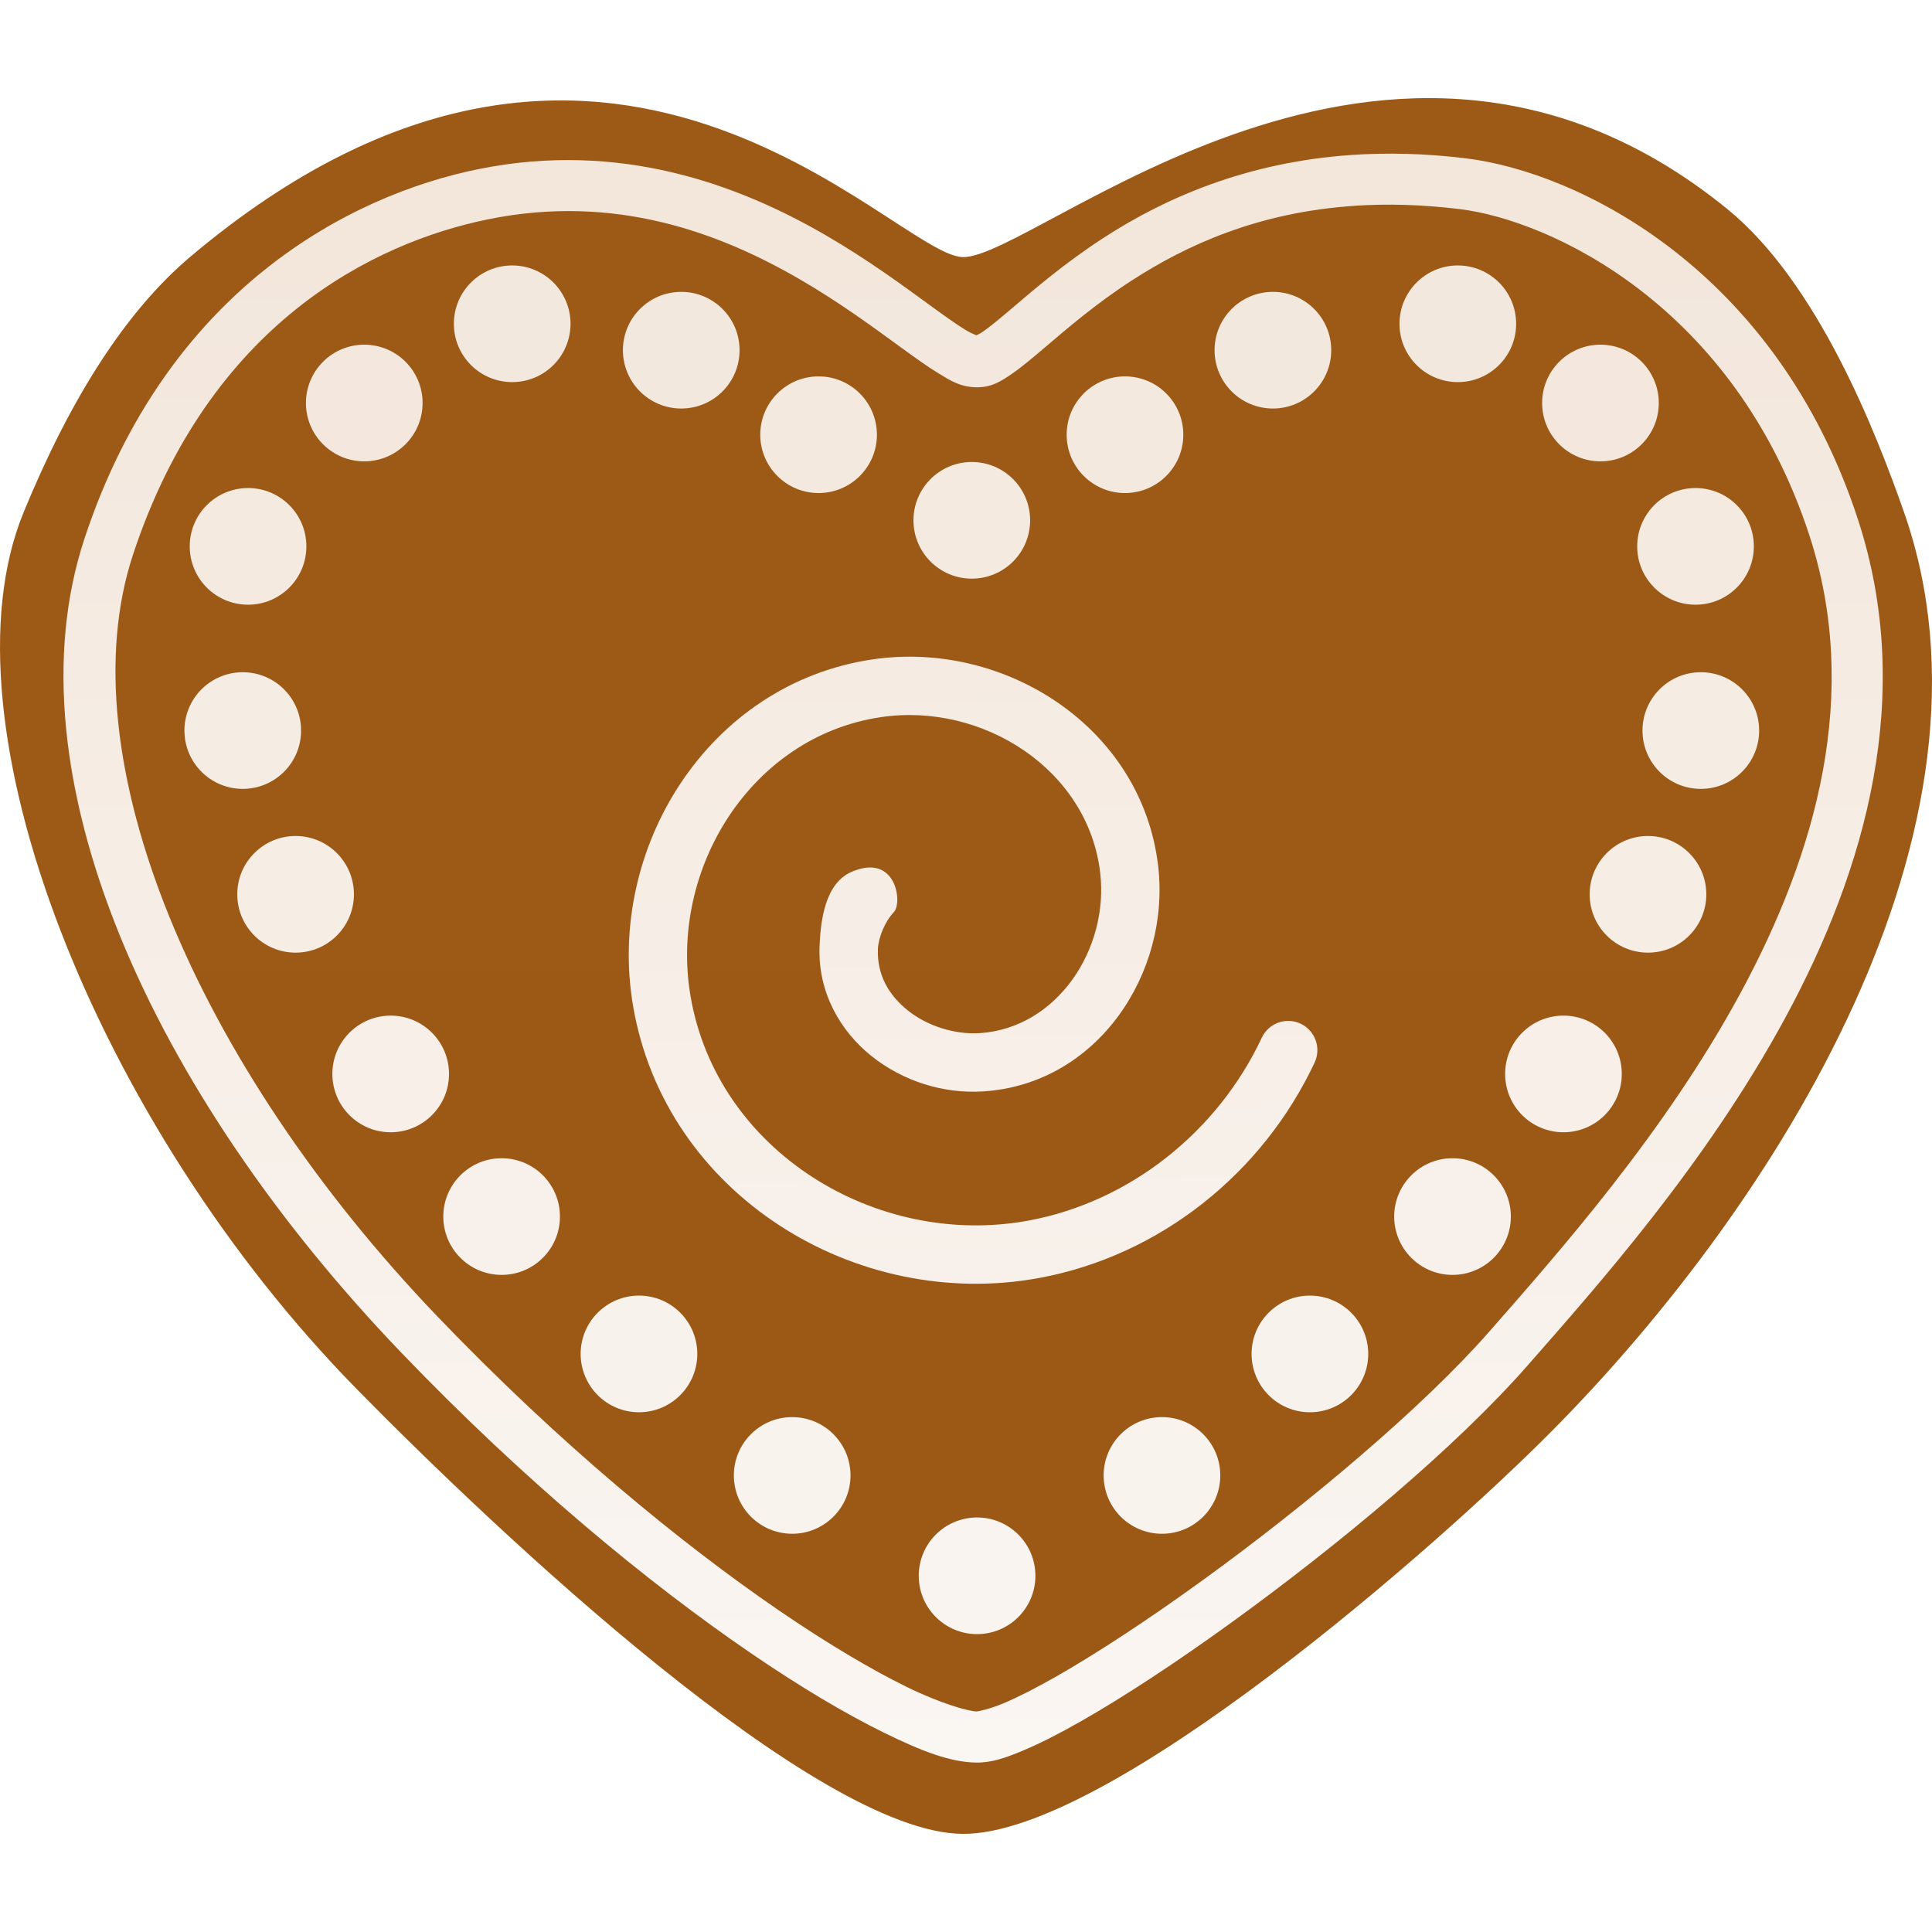
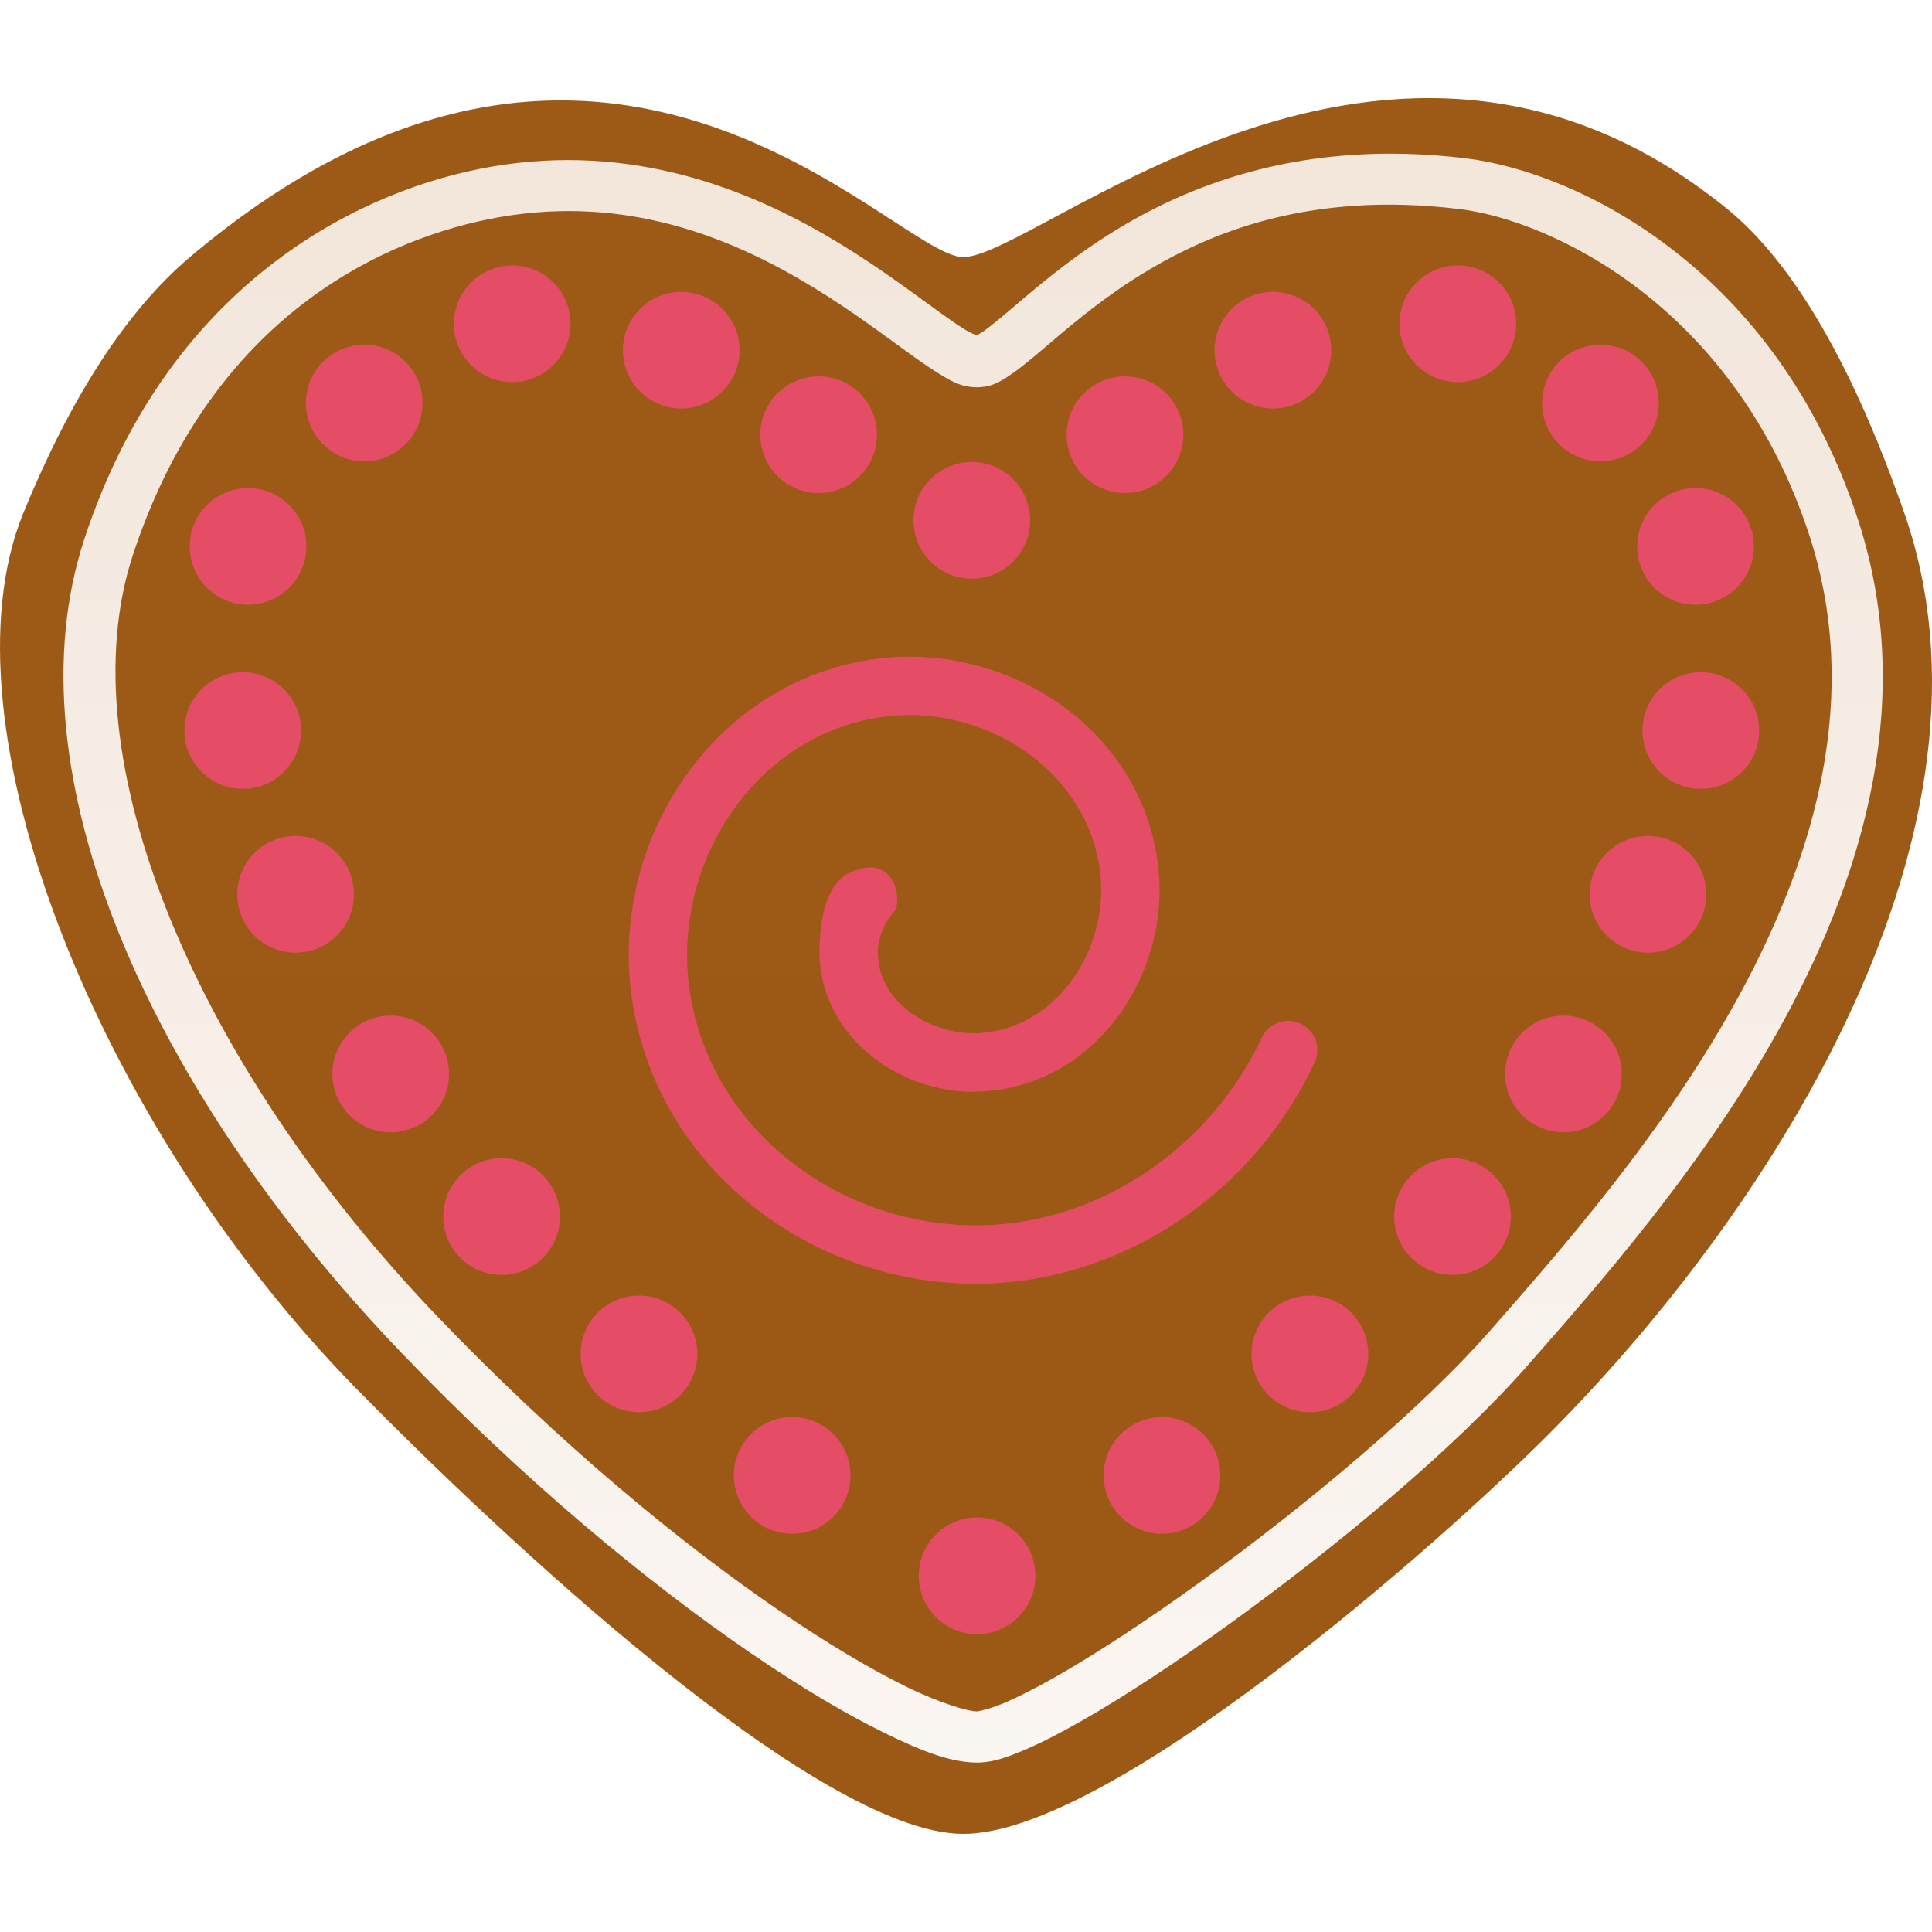
<svg xmlns="http://www.w3.org/2000/svg" xmlns:xlink="http://www.w3.org/1999/xlink" height="100mm" viewBox="0 0 100 100" width="100mm" version="1.1" id="svg1" xml:space="preserve">
  <defs id="defs1">
-     <linearGradient id="linearGradient1">
-       <stop style="stop-color:#f8f1eb;stop-opacity:1;" offset="0" id="stop2" />
-       <stop style="stop-color:#f5ebe2;stop-opacity:1;" offset="1" id="stop1" />
-     </linearGradient>
    <linearGradient id="linearGradient19">
      <stop style="stop-color:#f2e5d9;stop-opacity:1;" offset="0" id="stop19" />
      <stop style="stop-color:#fbf7f4;stop-opacity:1;" offset="1" id="stop20" />
    </linearGradient>
    <linearGradient id="linearGradient17">
      <stop style="stop-color:#9d5a16;stop-opacity:1;" offset="0" id="stop17" />
      <stop style="stop-color:#9c5916;stop-opacity:1;" offset="1" id="stop18" />
    </linearGradient>
    <linearGradient xlink:href="#linearGradient17" id="linearGradient18" x1="49.244" y1="18.683" x2="49.244" y2="85.534" gradientUnits="userSpaceOnUse" gradientTransform="matrix(1.509613,0,0,1.509613,-24.16138,-28.38133)" />
    <linearGradient xlink:href="#linearGradient19" id="linearGradient20" x1="49.369" y1="20.337" x2="49.369" y2="82.965" gradientUnits="userSpaceOnUse" gradientTransform="matrix(1.509613,0,0,1.509613,-24.16138,-28.38133)" />
-     <linearGradient xlink:href="#linearGradient1" id="linearGradient2" x1="54.083" y1="53.673" x2="68.346" y2="51.158" gradientUnits="userSpaceOnUse" />
  </defs>
  <path style="font-variation-settings:normal;vector-effect:none;fill:url(#linearGradient18);fill-opacity:1;stroke:none;stroke-width:0.399px;stroke-linecap:butt;stroke-linejoin:miter;stroke-miterlimit:4;stroke-dasharray:none;stroke-dashoffset:0;stroke-opacity:1;stop-color:#000000" d="M 49.82,13.307 C 46.247,13.195 31.39,-4.86 9.867,13.275 6.517,16.097 3.637,20.628 1.215,26.536 -3.244,37.413 5.035,58.226 18.484,71.918 c 7.4,7.534 23.767,22.941 31.337,23.003 7.57,0.063 24.678,-14.961 30.569,-20.917 C 91.927,62.338 104.278,42.86 98.554,26.518 97.085,22.322 94.073,14.628 89.428,10.838 71.876,-3.481 53.58,13.424 49.82,13.307 Z" id="path11" />
  <path style="fill:url(#linearGradient20)" d="m 69.953,8.021 c -5.484,0.377 -9.686,2.256 -12.793,4.264 -2.071,1.339 -3.673,2.73 -4.859,3.738 -0.593,0.504 -1.085,0.911 -1.432,1.148 -0.346,0.237 -0.544,0.219 -0.297,0.227 0.183,0.006 -0.147,-0.047 -0.592,-0.318 -0.445,-0.271 -1.046,-0.698 -1.754,-1.213 C 46.811,14.838 44.954,13.458 42.709,12.158 38.219,9.559 32.091,7.269 24.764,8.754 18.086,10.107 8.623,15.015 4.375,27.869 0.355,40.035 7.822,56.501 20.74,69.98 c 6.423,6.702 12.812,11.951 18.074,15.553 2.631,1.801 4.979,3.188 6.932,4.146 1.953,0.958 3.426,1.529 4.764,1.551 0.826,0.013 1.546,-0.247 2.436,-0.619 0.89,-0.372 1.905,-0.892 3.033,-1.535 2.255,-1.286 4.952,-3.063 7.762,-5.096 C 69.359,79.916 75.397,74.865 79.072,70.672 82.611,66.635 88.307,60.262 92.43,52.635 96.552,45.008 99.136,36.01 96.176,26.914 91.969,13.99 81.729,8.909 75.871,8.195 73.751,7.937 71.781,7.896 69.953,8.021 Z M 70.125,10.65 c 1.662,-0.11 3.465,-0.067 5.426,0.172 4.697,0.572 14.235,5.005 18.109,16.91 2.661,8.177 0.371,16.372 -3.559,23.643 -3.93,7.271 -9.466,13.499 -13.02,17.553 -3.417,3.898 -9.391,8.93 -14.893,12.91 -2.751,1.99 -5.39,3.725 -7.521,4.939 -1.066,0.607 -2.006,1.084 -2.744,1.393 -0.738,0.309 -1.318,0.415 -1.371,0.414 -0.422,-0.007 -1.844,-0.398 -3.641,-1.279 C 45.115,86.423 42.857,85.094 40.309,83.35 35.212,79.861 28.944,74.717 22.65,68.15 10.135,55.092 3.414,39.208 6.887,28.699 10.834,16.755 19.33,12.553 25.289,11.346 c 6.533,-1.324 11.916,0.683 16.094,3.102 2.089,1.209 3.853,2.518 5.287,3.561 0.717,0.521 1.348,0.976 1.934,1.332 0.585,0.356 1.083,0.678 1.887,0.703 0.832,0.026 1.351,-0.33 1.873,-0.688 0.522,-0.358 1.05,-0.805 1.652,-1.316 1.204,-1.023 2.689,-2.311 4.58,-3.533 2.836,-1.833 6.544,-3.526 11.529,-3.855 z" id="path18" />
-   <path id="path8-5" style="fill:#f4eae0;stroke-width:1.323;stroke-linecap:round;stroke-linejoin:round;stroke-miterlimit:3.864;stroke-dasharray:none;fill-opacity:1" d="m 53.319,26.932 a 3.019,3.019 0 0 1 -3.019,3.019 3.019,3.019 0 0 1 -3.019,-3.019 3.019,3.019 0 0 1 3.019,-3.019 3.019,3.019 0 0 1 3.019,3.019 z" />
-   <path id="circle25" style="fill:#f9f4ef;stroke-width:1.323;stroke-linecap:round;stroke-linejoin:round;stroke-miterlimit:3.864;stroke-dasharray:none;fill-opacity:1" d="m 53.592,81.563 a 3.019,3.019 0 0 1 -3.019,3.019 3.019,3.019 0 0 1 -3.019,-3.019 3.019,3.019 0 0 1 3.019,-3.019 3.019,3.019 0 0 1 3.019,3.019 z" />
-   <path id="circle26" style="fill:#f4e9de;stroke-width:1.323;stroke-linecap:round;stroke-linejoin:round;stroke-miterlimit:3.864;stroke-dasharray:none;fill-opacity:1" d="m 61.248,22.501 a 3.019,3.019 0 0 1 -3.019,3.019 3.019,3.019 0 0 1 -3.019,-3.019 3.019,3.019 0 0 1 3.019,-3.019 3.019,3.019 0 0 1 3.019,3.019 z" />
-   <path id="circle27" style="fill:#f4e9de;stroke-width:1.323;stroke-linecap:round;stroke-linejoin:round;stroke-miterlimit:3.864;stroke-dasharray:none;fill-opacity:1" d="m 45.389,22.501 a 3.019,3.019 0 0 1 -3.019,3.019 3.019,3.019 0 0 1 -3.019,-3.019 3.019,3.019 0 0 1 3.019,-3.019 3.019,3.019 0 0 1 3.019,3.019 z" />
-   <path id="circle28" style="fill:#f3e8dd;stroke-width:1.323;stroke-linecap:round;stroke-linejoin:round;stroke-miterlimit:3.864;stroke-dasharray:none;fill-opacity:1" d="m 38.28,18.126 a 3.019,3.019 0 0 1 -3.019,3.019 3.019,3.019 0 0 1 -3.019,-3.019 3.019,3.019 0 0 1 3.019,-3.019 3.019,3.019 0 0 1 3.019,3.019 z" />
-   <path id="circle29" style="fill:#f3e8dd;stroke-width:1.323;stroke-linecap:round;stroke-linejoin:round;stroke-miterlimit:3.864;stroke-dasharray:none;fill-opacity:1" d="m 68.904,18.126 a 3.019,3.019 0 0 1 -3.019,3.019 3.019,3.019 0 0 1 -3.019,-3.019 3.019,3.019 0 0 1 3.019,-3.019 3.019,3.019 0 0 1 3.019,3.019 z" />
-   <path id="circle30" style="fill:#f3e8dd;stroke-width:1.323;stroke-linecap:round;stroke-linejoin:round;stroke-miterlimit:3.864;stroke-dasharray:none;fill-opacity:1" d="m 78.475,16.759 a 3.019,3.019 0 0 1 -3.019,3.019 3.019,3.019 0 0 1 -3.019,-3.019 3.019,3.019 0 0 1 3.019,-3.019 3.019,3.019 0 0 1 3.019,3.019 z" />
-   <path id="circle31" style="fill:#f3e8dd;stroke-width:1.323;stroke-linecap:round;stroke-linejoin:round;stroke-miterlimit:3.864;stroke-dasharray:none;fill-opacity:1" d="m 29.53,16.759 a 3.019,3.019 0 0 1 -3.019,3.019 3.019,3.019 0 0 1 -3.019,-3.019 3.019,3.019 0 0 1 3.019,-3.019 3.019,3.019 0 0 1 3.019,3.019 z" />
-   <path id="circle32" style="fill:#f4e8de;stroke-width:1.323;stroke-linecap:round;stroke-linejoin:round;stroke-miterlimit:3.864;stroke-dasharray:none;fill-opacity:1" d="m 21.873,20.86 a 3.019,3.019 0 0 1 -3.019,3.019 3.019,3.019 0 0 1 -3.019,-3.019 3.019,3.019 0 0 1 3.019,-3.019 3.019,3.019 0 0 1 3.019,3.019 z" />
-   <path id="circle33" style="fill:#f4e8de;stroke-width:1.323;stroke-linecap:round;stroke-linejoin:round;stroke-miterlimit:3.864;stroke-dasharray:none;fill-opacity:1" d="m 85.858,20.86 a 3.019,3.019 0 0 1 -3.019,3.019 3.019,3.019 0 0 1 -3.019,-3.019 3.019,3.019 0 0 1 3.019,-3.019 3.019,3.019 0 0 1 3.019,3.019 z" />
-   <path id="circle34" style="fill:#f4eae0;stroke-width:1.323;stroke-linecap:round;stroke-linejoin:round;stroke-miterlimit:3.864;stroke-dasharray:none;fill-opacity:1" d="m 90.779,28.28 a 3.019,3.019 0 0 1 -3.019,3.019 3.019,3.019 0 0 1 -3.019,-3.019 3.019,3.019 0 0 1 3.019,-3.019 3.019,3.019 0 0 1 3.019,3.019 z" />
-   <path id="circle35" style="fill:#f4eae0;stroke-width:1.323;stroke-linecap:round;stroke-linejoin:round;stroke-miterlimit:3.864;stroke-dasharray:none;fill-opacity:1" d="m 15.858,28.28 a 3.019,3.019 0 0 1 -3.019,3.019 3.019,3.019 0 0 1 -3.019,-3.019 3.019,3.019 0 0 1 3.019,-3.019 3.019,3.019 0 0 1 3.019,3.019 z" />
-   <path id="circle36" style="fill:#f5ece3;stroke-width:1.323;stroke-linecap:round;stroke-linejoin:round;stroke-miterlimit:3.864;stroke-dasharray:none;fill-opacity:1" d="m 15.584,37.813 a 3.019,3.019 0 0 1 -3.019,3.019 3.019,3.019 0 0 1 -3.019,-3.019 3.019,3.019 0 0 1 3.019,-3.019 3.019,3.019 0 0 1 3.019,3.019 z" />
-   <path id="circle37" style="fill:#f5ece3;stroke-width:1.323;stroke-linecap:round;stroke-linejoin:round;stroke-miterlimit:3.864;stroke-dasharray:none;fill-opacity:1" d="m 91.053,37.813 a 3.019,3.019 0 0 1 -3.019,3.019 3.019,3.019 0 0 1 -3.019,-3.019 3.019,3.019 0 0 1 3.019,-3.019 3.019,3.019 0 0 1 3.019,3.019 z" />
-   <path id="circle38" style="fill:#f6ede5;stroke-width:1.323;stroke-linecap:round;stroke-linejoin:round;stroke-miterlimit:3.864;stroke-dasharray:none;fill-opacity:1" d="m 88.318,46.29 a 3.019,3.019 0 0 1 -3.019,3.019 3.019,3.019 0 0 1 -3.019,-3.019 3.019,3.019 0 0 1 3.019,-3.019 3.019,3.019 0 0 1 3.019,3.019 z" />
-   <path id="circle39" style="fill:#f6ede5;stroke-width:1.323;stroke-linecap:round;stroke-linejoin:round;stroke-miterlimit:3.864;stroke-dasharray:none;fill-opacity:1" d="m 18.319,46.29 a 3.019,3.019 0 0 1 -3.019,3.019 3.019,3.019 0 0 1 -3.019,-3.019 3.019,3.019 0 0 1 3.019,-3.019 3.019,3.019 0 0 1 3.019,3.019 z" />
-   <path id="circle40" style="fill:#f7efe8;stroke-width:1.323;stroke-linecap:round;stroke-linejoin:round;stroke-miterlimit:3.864;stroke-dasharray:none;fill-opacity:1" d="m 23.241,55.587 a 3.019,3.019 0 0 1 -3.019,3.019 3.019,3.019 0 0 1 -3.019,-3.019 3.019,3.019 0 0 1 3.019,-3.019 3.019,3.019 0 0 1 3.019,3.019 z" />
-   <path id="circle41" style="fill:#f7efe8;stroke-width:1.323;stroke-linecap:round;stroke-linejoin:round;stroke-miterlimit:3.864;stroke-dasharray:none;fill-opacity:1" d="m 83.943,55.587 a 3.019,3.019 0 0 1 -3.019,3.019 3.019,3.019 0 0 1 -3.019,-3.019 3.019,3.019 0 0 1 3.019,-3.019 3.019,3.019 0 0 1 3.019,3.019 z" />
-   <path id="circle42" style="fill:#f8f0ea;stroke-width:1.323;stroke-linecap:round;stroke-linejoin:round;stroke-miterlimit:3.864;stroke-dasharray:none;fill-opacity:1" d="m 78.201,62.969 a 3.019,3.019 0 0 1 -3.019,3.019 3.019,3.019 0 0 1 -3.019,-3.019 3.019,3.019 0 0 1 3.019,-3.019 3.019,3.019 0 0 1 3.019,3.019 z" />
-   <path id="circle43" style="fill:#f8f0ea;stroke-width:1.323;stroke-linecap:round;stroke-linejoin:round;stroke-miterlimit:3.864;stroke-dasharray:none;fill-opacity:1" d="m 28.983,62.969 a 3.019,3.019 0 0 1 -3.019,3.019 3.019,3.019 0 0 1 -3.019,-3.019 3.019,3.019 0 0 1 3.019,-3.019 3.019,3.019 0 0 1 3.019,3.019 z" />
-   <path id="circle44" style="fill:#f8f2ec;stroke-width:1.323;stroke-linecap:round;stroke-linejoin:round;stroke-miterlimit:3.864;stroke-dasharray:none;fill-opacity:1" d="m 36.092,70.079 a 3.019,3.019 0 0 1 -3.019,3.019 3.019,3.019 0 0 1 -3.019,-3.019 3.019,3.019 0 0 1 3.019,-3.019 3.019,3.019 0 0 1 3.019,3.019 z" />
-   <path id="circle45" style="fill:#f8f2ec;stroke-width:1.323;stroke-linecap:round;stroke-linejoin:round;stroke-miterlimit:3.864;stroke-dasharray:none;fill-opacity:1" d="m 70.819,70.079 a 3.019,3.019 0 0 1 -3.019,3.019 3.019,3.019 0 0 1 -3.019,-3.019 3.019,3.019 0 0 1 3.019,-3.019 3.019,3.019 0 0 1 3.019,3.019 z" />
-   <path id="circle46" style="fill:#f9f3ee;stroke-width:1.323;stroke-linecap:round;stroke-linejoin:round;stroke-miterlimit:3.864;stroke-dasharray:none;fill-opacity:1" d="m 63.162,76.368 a 3.019,3.019 0 0 1 -3.019,3.019 3.019,3.019 0 0 1 -3.019,-3.019 3.019,3.019 0 0 1 3.019,-3.019 3.019,3.019 0 0 1 3.019,3.019 z" />
-   <path id="circle47" style="fill:#f9f3ee;stroke-width:1.323;stroke-linecap:round;stroke-linejoin:round;stroke-miterlimit:3.864;stroke-dasharray:none;fill-opacity:1" d="m 44.022,76.368 a 3.019,3.019 0 0 1 -3.019,3.019 3.019,3.019 0 0 1 -3.019,-3.019 3.019,3.019 0 0 1 3.019,-3.019 3.019,3.019 0 0 1 3.019,3.019 z" />
-   <path style="fill:url(#linearGradient2);fill-rule:evenodd;stroke-linecap:round;stroke-linejoin:round" d="m 58.104,44.891 c -0.173,-0.028 -0.35,0.013 -0.492,0.115 -2.241,1.617 -3.65,4.249 -3.639,7.039 0.017,4.222 3.427,7.985 7.777,7.902 3.623,-0.069 6.851,-3.031 6.701,-6.789 -0.121,-3.023 -2.641,-5.72 -5.809,-5.494 -2.423,0.173 -4.597,2.26 -4.279,4.84 0.112,0.911 0.571,1.753 1.258,2.344 0.687,0.591 1.644,0.924 2.643,0.699 0.616,-0.139 1.404,-0.401 1.545,-1.035 0.238,-1.073 -0.907,-1.005 -1.076,-0.768 -0.169,0.237 -0.503,0.454 -0.76,0.512 -0.563,0.127 -1.063,-0.043 -1.49,-0.41 -0.427,-0.367 -0.737,-0.94 -0.807,-1.504 -0.215,-1.751 1.335,-3.236 3.061,-3.359 2.362,-0.168 4.3,1.907 4.393,4.229 0.118,2.967 -2.488,5.359 -5.404,5.414 -3.57,0.068 -6.416,-3.073 -6.43,-6.586 -0.009,-2.339 1.189,-4.589 3.09,-5.961 0.295,-0.214 0.362,-0.626 0.148,-0.922 -0.102,-0.142 -0.257,-0.237 -0.43,-0.266 z" id="path47" transform="matrix(-0.42473,-2.243846,-2.243846,0.42473,193.5034,165.1476)" />
+   <path id="path8-5" style="fill:#e54d66;stroke-width:1.323;stroke-linecap:round;stroke-linejoin:round;stroke-miterlimit:3.864;stroke-dasharray:none;fill-opacity:1" d="m 53.319,26.932 a 3.019,3.019 0 0 1 -3.019,3.019 3.019,3.019 0 0 1 -3.019,-3.019 3.019,3.019 0 0 1 3.019,-3.019 3.019,3.019 0 0 1 3.019,3.019 z" />
+   <path id="circle25" style="fill:#e54d66;stroke-width:1.323;stroke-linecap:round;stroke-linejoin:round;stroke-miterlimit:3.864;stroke-dasharray:none;fill-opacity:1" d="m 53.592,81.563 a 3.019,3.019 0 0 1 -3.019,3.019 3.019,3.019 0 0 1 -3.019,-3.019 3.019,3.019 0 0 1 3.019,-3.019 3.019,3.019 0 0 1 3.019,3.019 z" />
+   <path id="circle26" style="fill:#e54d66;stroke-width:1.323;stroke-linecap:round;stroke-linejoin:round;stroke-miterlimit:3.864;stroke-dasharray:none;fill-opacity:1" d="m 61.248,22.501 a 3.019,3.019 0 0 1 -3.019,3.019 3.019,3.019 0 0 1 -3.019,-3.019 3.019,3.019 0 0 1 3.019,-3.019 3.019,3.019 0 0 1 3.019,3.019 z" />
+   <path id="circle27" style="fill:#e54d66;stroke-width:1.323;stroke-linecap:round;stroke-linejoin:round;stroke-miterlimit:3.864;stroke-dasharray:none;fill-opacity:1" d="m 45.389,22.501 a 3.019,3.019 0 0 1 -3.019,3.019 3.019,3.019 0 0 1 -3.019,-3.019 3.019,3.019 0 0 1 3.019,-3.019 3.019,3.019 0 0 1 3.019,3.019 z" />
+   <path id="circle28" style="fill:#e54d66;stroke-width:1.323;stroke-linecap:round;stroke-linejoin:round;stroke-miterlimit:3.864;stroke-dasharray:none;fill-opacity:1" d="m 38.28,18.126 a 3.019,3.019 0 0 1 -3.019,3.019 3.019,3.019 0 0 1 -3.019,-3.019 3.019,3.019 0 0 1 3.019,-3.019 3.019,3.019 0 0 1 3.019,3.019 z" />
+   <path id="circle29" style="fill:#e54d66;stroke-width:1.323;stroke-linecap:round;stroke-linejoin:round;stroke-miterlimit:3.864;stroke-dasharray:none;fill-opacity:1" d="m 68.904,18.126 a 3.019,3.019 0 0 1 -3.019,3.019 3.019,3.019 0 0 1 -3.019,-3.019 3.019,3.019 0 0 1 3.019,-3.019 3.019,3.019 0 0 1 3.019,3.019 z" />
+   <path id="circle30" style="fill:#e54d66;stroke-width:1.323;stroke-linecap:round;stroke-linejoin:round;stroke-miterlimit:3.864;stroke-dasharray:none;fill-opacity:1" d="m 78.475,16.759 a 3.019,3.019 0 0 1 -3.019,3.019 3.019,3.019 0 0 1 -3.019,-3.019 3.019,3.019 0 0 1 3.019,-3.019 3.019,3.019 0 0 1 3.019,3.019 z" />
+   <path id="circle31" style="fill:#e54d66;stroke-width:1.323;stroke-linecap:round;stroke-linejoin:round;stroke-miterlimit:3.864;stroke-dasharray:none;fill-opacity:1" d="m 29.53,16.759 a 3.019,3.019 0 0 1 -3.019,3.019 3.019,3.019 0 0 1 -3.019,-3.019 3.019,3.019 0 0 1 3.019,-3.019 3.019,3.019 0 0 1 3.019,3.019 z" />
+   <path id="circle32" style="fill:#e54d66;stroke-width:1.323;stroke-linecap:round;stroke-linejoin:round;stroke-miterlimit:3.864;stroke-dasharray:none;fill-opacity:1" d="m 21.873,20.86 a 3.019,3.019 0 0 1 -3.019,3.019 3.019,3.019 0 0 1 -3.019,-3.019 3.019,3.019 0 0 1 3.019,-3.019 3.019,3.019 0 0 1 3.019,3.019 z" />
+   <path id="circle33" style="fill:#e54d66;stroke-width:1.323;stroke-linecap:round;stroke-linejoin:round;stroke-miterlimit:3.864;stroke-dasharray:none;fill-opacity:1" d="m 85.858,20.86 a 3.019,3.019 0 0 1 -3.019,3.019 3.019,3.019 0 0 1 -3.019,-3.019 3.019,3.019 0 0 1 3.019,-3.019 3.019,3.019 0 0 1 3.019,3.019 z" />
+   <path id="circle34" style="fill:#e54d66;stroke-width:1.323;stroke-linecap:round;stroke-linejoin:round;stroke-miterlimit:3.864;stroke-dasharray:none;fill-opacity:1" d="m 90.779,28.28 a 3.019,3.019 0 0 1 -3.019,3.019 3.019,3.019 0 0 1 -3.019,-3.019 3.019,3.019 0 0 1 3.019,-3.019 3.019,3.019 0 0 1 3.019,3.019 z" />
+   <path id="circle35" style="fill:#e54d66;stroke-width:1.323;stroke-linecap:round;stroke-linejoin:round;stroke-miterlimit:3.864;stroke-dasharray:none;fill-opacity:1" d="m 15.858,28.28 a 3.019,3.019 0 0 1 -3.019,3.019 3.019,3.019 0 0 1 -3.019,-3.019 3.019,3.019 0 0 1 3.019,-3.019 3.019,3.019 0 0 1 3.019,3.019 z" />
+   <path id="circle36" style="fill:#e54d66;stroke-width:1.323;stroke-linecap:round;stroke-linejoin:round;stroke-miterlimit:3.864;stroke-dasharray:none;fill-opacity:1" d="m 15.584,37.813 a 3.019,3.019 0 0 1 -3.019,3.019 3.019,3.019 0 0 1 -3.019,-3.019 3.019,3.019 0 0 1 3.019,-3.019 3.019,3.019 0 0 1 3.019,3.019 z" />
+   <path id="circle37" style="fill:#e54d66;stroke-width:1.323;stroke-linecap:round;stroke-linejoin:round;stroke-miterlimit:3.864;stroke-dasharray:none;fill-opacity:1" d="m 91.053,37.813 a 3.019,3.019 0 0 1 -3.019,3.019 3.019,3.019 0 0 1 -3.019,-3.019 3.019,3.019 0 0 1 3.019,-3.019 3.019,3.019 0 0 1 3.019,3.019 z" />
+   <path id="circle38" style="fill:#e54d66;stroke-width:1.323;stroke-linecap:round;stroke-linejoin:round;stroke-miterlimit:3.864;stroke-dasharray:none;fill-opacity:1" d="m 88.318,46.29 a 3.019,3.019 0 0 1 -3.019,3.019 3.019,3.019 0 0 1 -3.019,-3.019 3.019,3.019 0 0 1 3.019,-3.019 3.019,3.019 0 0 1 3.019,3.019 z" />
+   <path id="circle39" style="fill:#e54d66;stroke-width:1.323;stroke-linecap:round;stroke-linejoin:round;stroke-miterlimit:3.864;stroke-dasharray:none;fill-opacity:1" d="m 18.319,46.29 a 3.019,3.019 0 0 1 -3.019,3.019 3.019,3.019 0 0 1 -3.019,-3.019 3.019,3.019 0 0 1 3.019,-3.019 3.019,3.019 0 0 1 3.019,3.019 z" />
+   <path id="circle40" style="fill:#e54d66;stroke-width:1.323;stroke-linecap:round;stroke-linejoin:round;stroke-miterlimit:3.864;stroke-dasharray:none;fill-opacity:1" d="m 23.241,55.587 a 3.019,3.019 0 0 1 -3.019,3.019 3.019,3.019 0 0 1 -3.019,-3.019 3.019,3.019 0 0 1 3.019,-3.019 3.019,3.019 0 0 1 3.019,3.019 z" />
+   <path id="circle41" style="fill:#e54d66;stroke-width:1.323;stroke-linecap:round;stroke-linejoin:round;stroke-miterlimit:3.864;stroke-dasharray:none;fill-opacity:1" d="m 83.943,55.587 a 3.019,3.019 0 0 1 -3.019,3.019 3.019,3.019 0 0 1 -3.019,-3.019 3.019,3.019 0 0 1 3.019,-3.019 3.019,3.019 0 0 1 3.019,3.019 z" />
+   <path id="circle42" style="fill:#e54d66;stroke-width:1.323;stroke-linecap:round;stroke-linejoin:round;stroke-miterlimit:3.864;stroke-dasharray:none;fill-opacity:1" d="m 78.201,62.969 a 3.019,3.019 0 0 1 -3.019,3.019 3.019,3.019 0 0 1 -3.019,-3.019 3.019,3.019 0 0 1 3.019,-3.019 3.019,3.019 0 0 1 3.019,3.019 z" />
+   <path id="circle43" style="fill:#e54d66;stroke-width:1.323;stroke-linecap:round;stroke-linejoin:round;stroke-miterlimit:3.864;stroke-dasharray:none;fill-opacity:1" d="m 28.983,62.969 a 3.019,3.019 0 0 1 -3.019,3.019 3.019,3.019 0 0 1 -3.019,-3.019 3.019,3.019 0 0 1 3.019,-3.019 3.019,3.019 0 0 1 3.019,3.019 z" />
+   <path id="circle44" style="fill:#e54d66;stroke-width:1.323;stroke-linecap:round;stroke-linejoin:round;stroke-miterlimit:3.864;stroke-dasharray:none;fill-opacity:1" d="m 36.092,70.079 a 3.019,3.019 0 0 1 -3.019,3.019 3.019,3.019 0 0 1 -3.019,-3.019 3.019,3.019 0 0 1 3.019,-3.019 3.019,3.019 0 0 1 3.019,3.019 z" />
+   <path id="circle45" style="fill:#e54d66;stroke-width:1.323;stroke-linecap:round;stroke-linejoin:round;stroke-miterlimit:3.864;stroke-dasharray:none;fill-opacity:1" d="m 70.819,70.079 a 3.019,3.019 0 0 1 -3.019,3.019 3.019,3.019 0 0 1 -3.019,-3.019 3.019,3.019 0 0 1 3.019,-3.019 3.019,3.019 0 0 1 3.019,3.019 z" />
+   <path id="circle46" style="fill:#e54d66;stroke-width:1.323;stroke-linecap:round;stroke-linejoin:round;stroke-miterlimit:3.864;stroke-dasharray:none;fill-opacity:1" d="m 63.162,76.368 a 3.019,3.019 0 0 1 -3.019,3.019 3.019,3.019 0 0 1 -3.019,-3.019 3.019,3.019 0 0 1 3.019,-3.019 3.019,3.019 0 0 1 3.019,3.019 z" />
+   <path id="circle47" style="fill:#e54d66;stroke-width:1.323;stroke-linecap:round;stroke-linejoin:round;stroke-miterlimit:3.864;stroke-dasharray:none;fill-opacity:1" d="m 44.022,76.368 a 3.019,3.019 0 0 1 -3.019,3.019 3.019,3.019 0 0 1 -3.019,-3.019 3.019,3.019 0 0 1 3.019,-3.019 3.019,3.019 0 0 1 3.019,3.019 z" />
+   <path style="fill:#e54d66;fill-rule:evenodd;stroke-linecap:round;stroke-linejoin:round;fill-opacity:1" d="m 58.104,44.891 c -0.173,-0.028 -0.35,0.013 -0.492,0.115 -2.241,1.617 -3.65,4.249 -3.639,7.039 0.017,4.222 3.427,7.985 7.777,7.902 3.623,-0.069 6.851,-3.031 6.701,-6.789 -0.121,-3.023 -2.641,-5.72 -5.809,-5.494 -2.423,0.173 -4.597,2.26 -4.279,4.84 0.112,0.911 0.571,1.753 1.258,2.344 0.687,0.591 1.644,0.924 2.643,0.699 0.616,-0.139 1.404,-0.401 1.545,-1.035 0.238,-1.073 -0.907,-1.005 -1.076,-0.768 -0.169,0.237 -0.503,0.454 -0.76,0.512 -0.563,0.127 -1.063,-0.043 -1.49,-0.41 -0.427,-0.367 -0.737,-0.94 -0.807,-1.504 -0.215,-1.751 1.335,-3.236 3.061,-3.359 2.362,-0.168 4.3,1.907 4.393,4.229 0.118,2.967 -2.488,5.359 -5.404,5.414 -3.57,0.068 -6.416,-3.073 -6.43,-6.586 -0.009,-2.339 1.189,-4.589 3.09,-5.961 0.295,-0.214 0.362,-0.626 0.148,-0.922 -0.102,-0.142 -0.257,-0.237 -0.43,-0.266 z" id="path47" transform="matrix(-0.42473,-2.243846,-2.243846,0.42473,193.5034,165.1476)" />
</svg>
